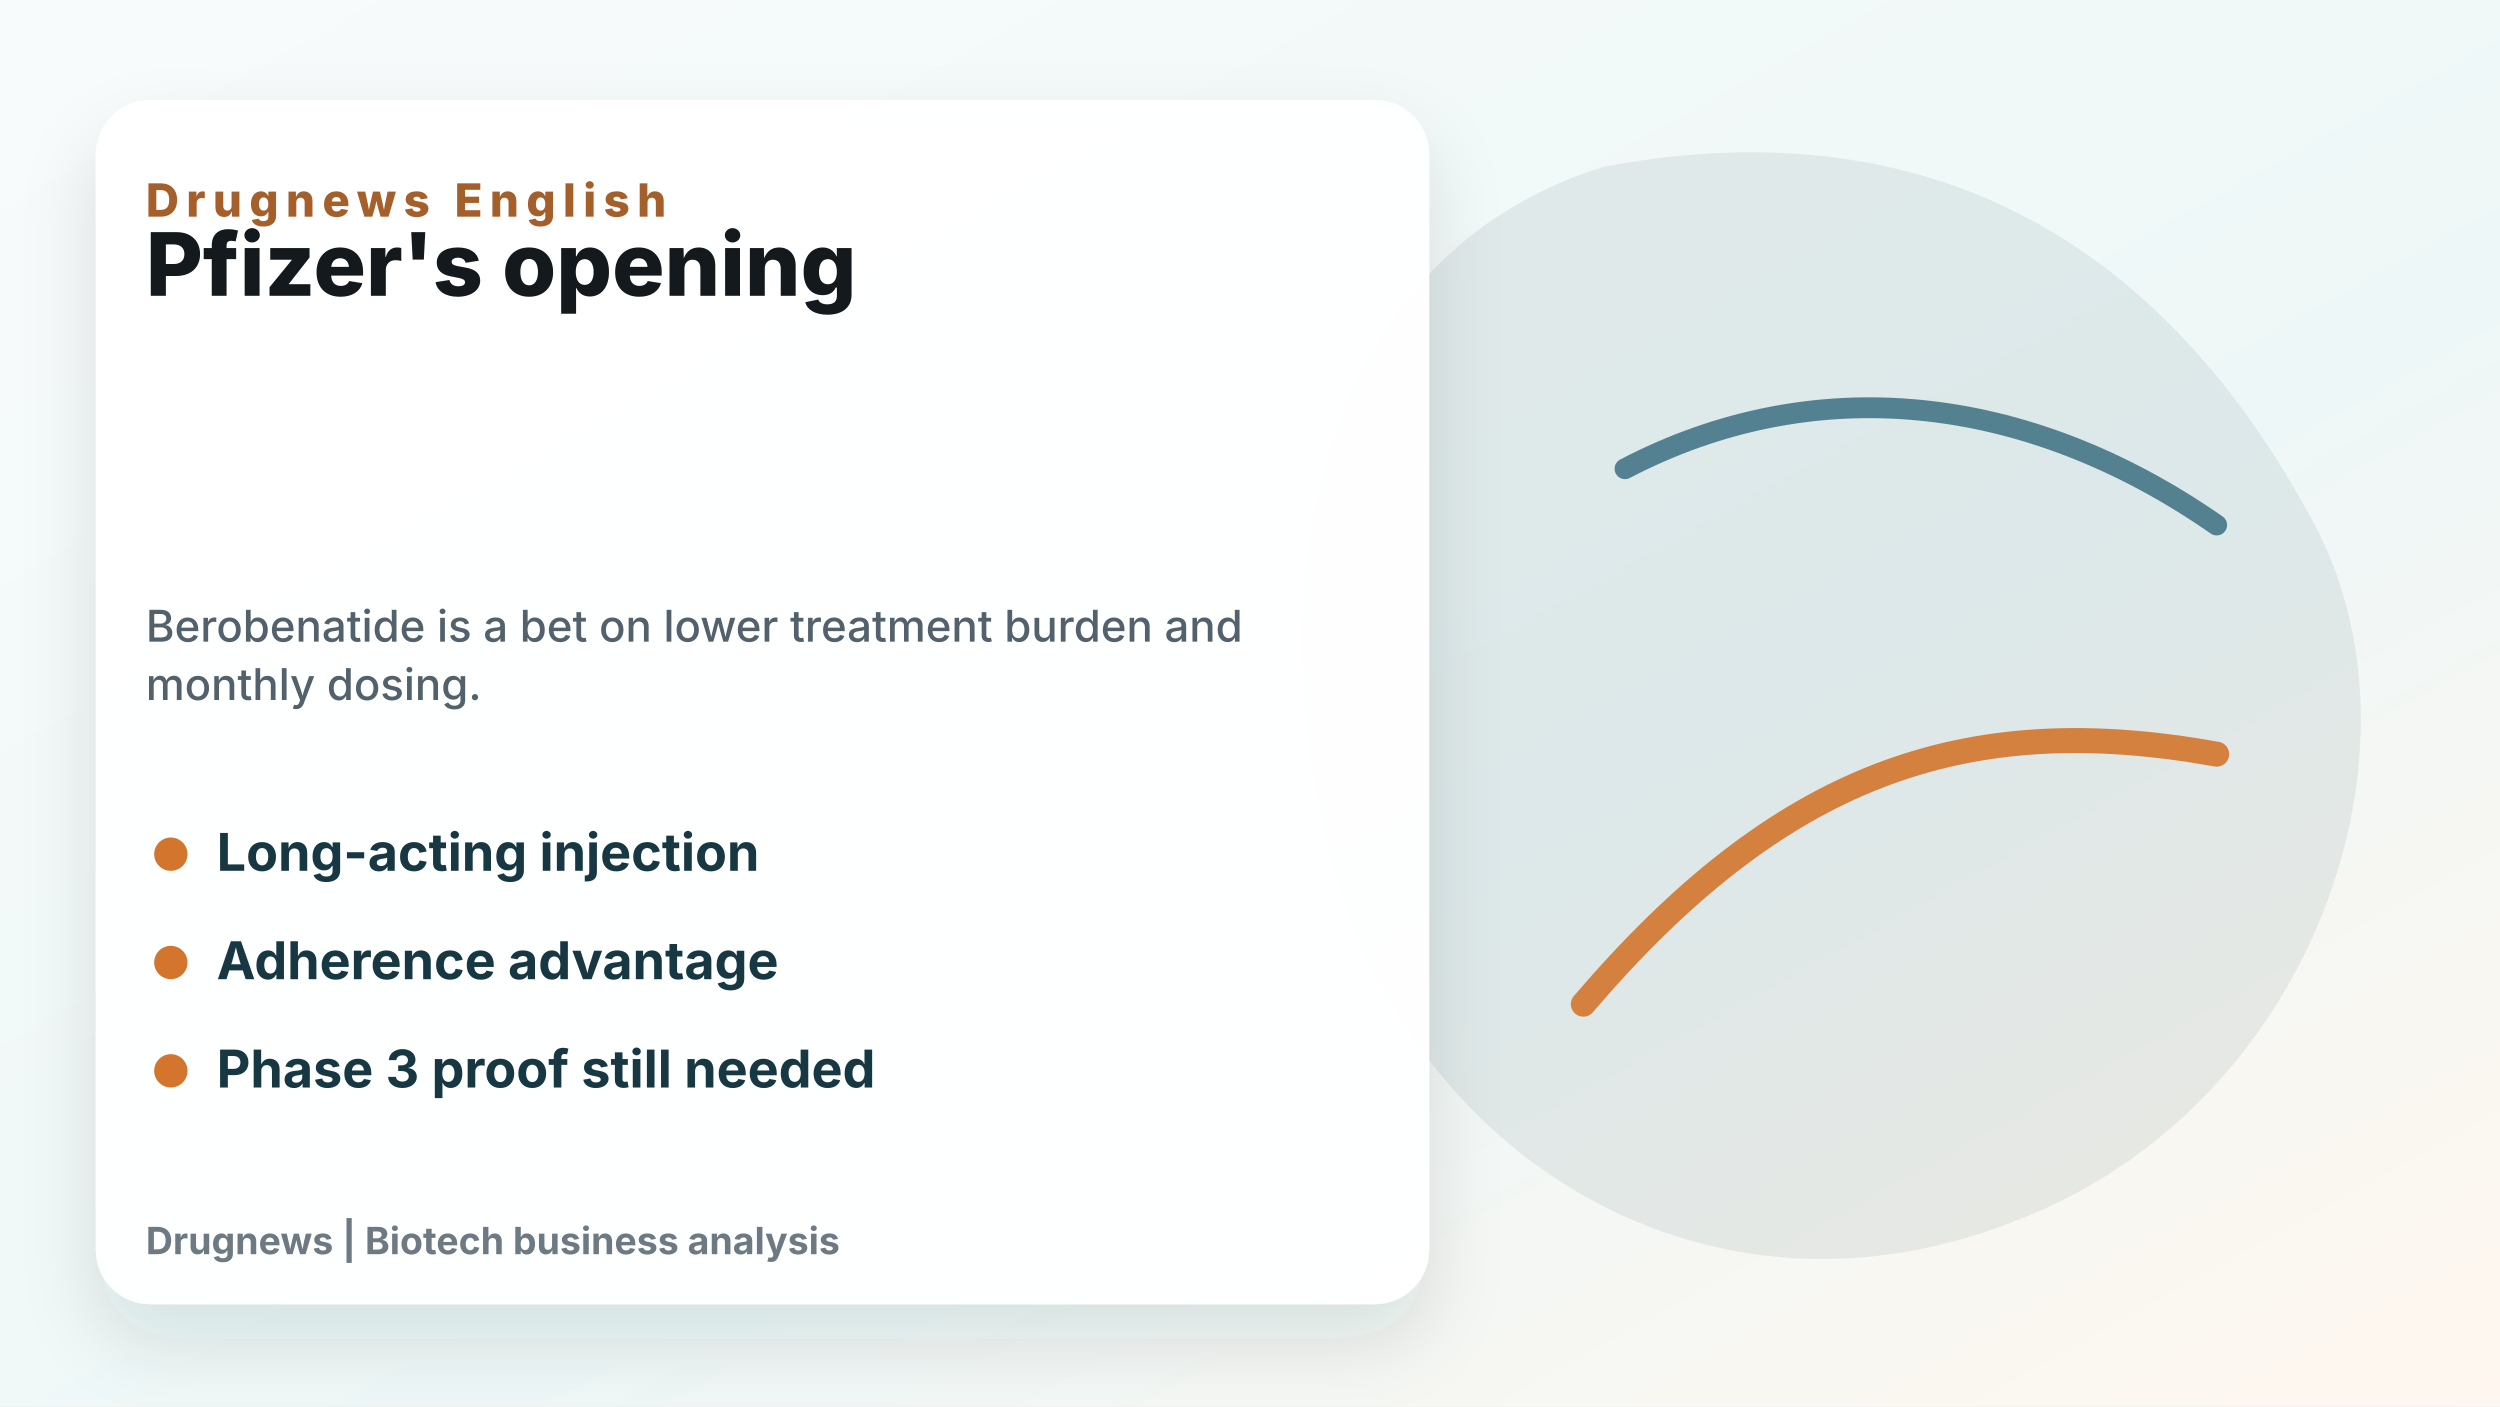
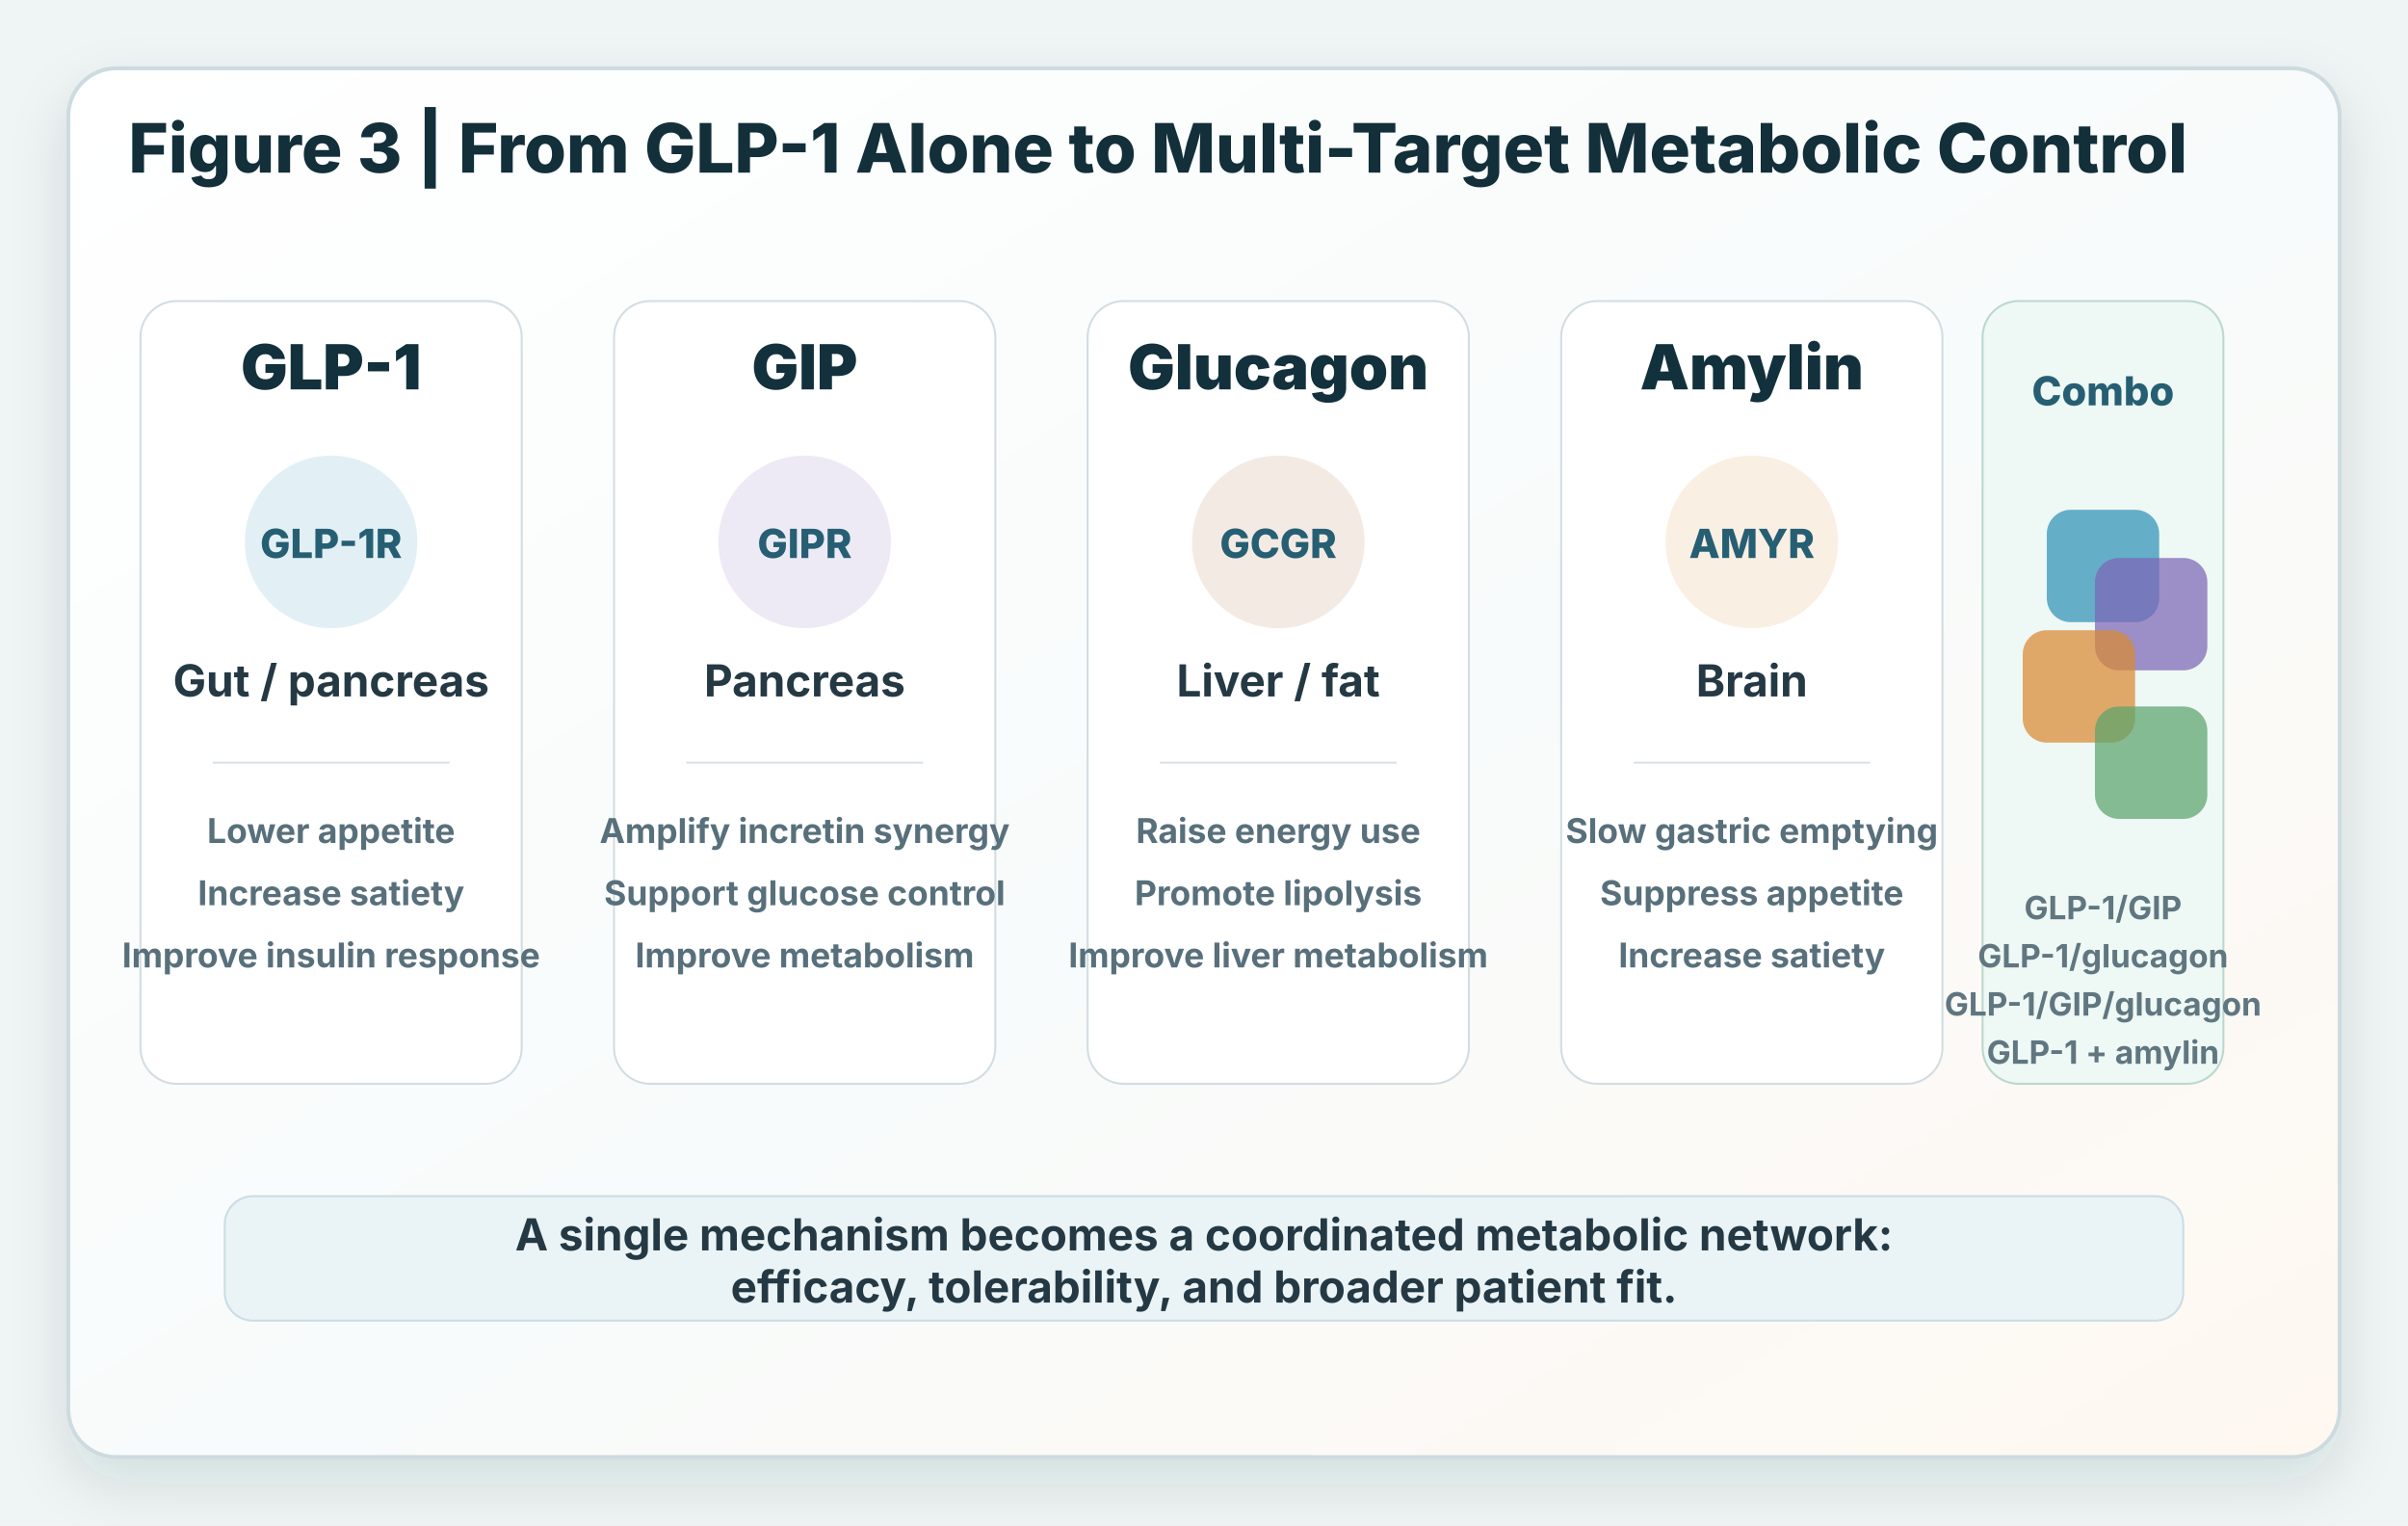
- <svg xmlns="http://www.w3.org/2000/svg" width="1200" height="675" viewBox="0 0 1200 675" role="img" aria-label="Pfizer's opening">
+ <svg xmlns="http://www.w3.org/2000/svg" width="1200" height="760" viewBox="0 0 1200 760" role="img" aria-label="Figure 3 | From GLP-1 Alone to Multi-Target Metabolic Control">
  <defs>
-     <linearGradient id="bg" x1="0" y1="0" x2="1" y2="1">
-       <stop offset="0%" stop-color="#f8fbfb" />
-       <stop offset="60%" stop-color="#eef7f7" />
-       <stop offset="100%" stop-color="#fff7ef" />
+     <linearGradient id="sheet" x1="0" y1="0" x2="1" y2="1">
+       <stop offset="0%" stop-color="#ffffff" />
+       <stop offset="54%" stop-color="#f8fbfb" />
+       <stop offset="100%" stop-color="#fff8f1" />
    </linearGradient>
-     <filter id="shadow" x="-20%" y="-20%" width="140%" height="140%">
-       <feDropShadow dx="0" dy="18" stdDeviation="18" flood-color="#12313c" flood-opacity="0.12" />
+     <filter id="softShadow" x="-20%" y="-20%" width="140%" height="140%">
+       <feDropShadow dx="0" dy="12" stdDeviation="14" flood-color="#12313c" flood-opacity=".12" />
    </filter>
  </defs>
  <style>
-     .label{font:800 22px Inter,Arial,sans-serif;letter-spacing:.16em;text-transform:uppercase;fill:#a45f2b}
-     .title{font:800 42px Inter,Arial,sans-serif;fill:#14191d}
-     .subtitle{font:500 21px Inter,Arial,sans-serif;fill:#52616b}
-     .point{font:750 25px Inter,Arial,sans-serif;fill:#173843}
-     .small{font:700 18px Inter,Arial,sans-serif;fill:#6d7a83}
+     .title{font:800 34px Inter,Arial,sans-serif;fill:#122f3a}
+     .eyebrow{font:800 18px Inter,Arial,sans-serif;letter-spacing:.12em;fill:#9e5b28;text-transform:uppercase}
+     .label{font:800 25px Inter,Arial,sans-serif;fill:#12313c}
+     .body{font:700 22px Inter,Arial,sans-serif;fill:#243943}
+     .note{font:700 17px Inter,Arial,sans-serif;fill:#58707b}
+     .small{font:700 16px Inter,Arial,sans-serif;fill:#607680}
+     .axis{font:800 20px Inter,Arial,sans-serif;fill:#265f73}
+     .brand{font:900 31px Inter,Arial,sans-serif;fill:#12313c}
  </style>
-   <rect width="1200" height="675" fill="url(#bg)" />
-   <path d="M770 80 C930 50 1040 120 1110 250 C1170 360 1110 530 970 585 C820 646 678 555 640 416 C602 276 634 122 770 80Z" fill="#12313c" opacity="0.08" />
-   <path d="M760 482 C854 372 942 340 1064 362" fill="none" stroke="#d3752c" stroke-width="12" stroke-linecap="round" opacity=".9" />
-   <path d="M780 225 C870 178 972 188 1064 252" fill="none" stroke="#265f73" stroke-width="10" stroke-linecap="round" opacity=".75" />
-   <g filter="url(#shadow)">
-     <rect x="46" y="48" width="640" height="578" rx="26" fill="#fff" opacity=".95" />
+   <rect width="1200" height="760" fill="#eef5f4" />
+   <rect x="34" y="34" width="1132" height="692" rx="24" fill="url(#sheet)" stroke="#cddbe0" stroke-width="2" filter="url(#softShadow)" />
+   <text x="64" y="86" class="title">Figure 3 | From GLP-1 Alone to Multi-Target Metabolic Control</text>
+   <g transform="translate(70 150)">
+     <rect x="0" y="0" width="190" height="390" rx="18" fill="#fff" stroke="#d2dde2" />
+     <text x="95" y="44" class="brand" text-anchor="middle" fill="#2f91b7">GLP-1</text>
+     <circle cx="95" cy="120" r="43" fill="#2f91b7" opacity=".14" />
+     <text x="95" y="128" class="axis" text-anchor="middle" fill="#2f91b7">GLP-1R</text>
+     <text x="95" y="197" class="body" text-anchor="middle">Gut / pancreas</text>
+     <line x1="36" y1="230" x2="154" y2="230" stroke="#d9e3e7" />
+     <text x="95" y="270" class="note" text-anchor="middle">Lower appetite</text>
+     <text x="95" y="301" class="note" text-anchor="middle">Increase satiety</text>
+     <text x="95" y="332" class="note" text-anchor="middle">Improve insulin response</text>
  </g>
-   <text x="70" y="104" class="label">Drugnews English</text>
-   <text x="70" y="142" class="title">Pfizer's opening</text>
-   <text x="70" y="308" class="subtitle">Berobenatide is a bet on lower treatment burden and</text>
-   <text x="70" y="336" class="subtitle">monthly dosing.</text>
-   <g>
-     <circle cx="82" cy="410" r="8" fill="#d3752c" />
-     <text x="104" y="418" class="point">Long-acting injection</text>
+   <g transform="translate(306 150)">
+     <rect x="0" y="0" width="190" height="390" rx="18" fill="#fff" stroke="#d2dde2" />
+     <text x="95" y="44" class="brand" text-anchor="middle" fill="#7d65b5">GIP</text>
+     <circle cx="95" cy="120" r="43" fill="#7d65b5" opacity=".14" />
+     <text x="95" y="128" class="axis" text-anchor="middle" fill="#7d65b5">GIPR</text>
+     <text x="95" y="197" class="body" text-anchor="middle">Pancreas</text>
+     <line x1="36" y1="230" x2="154" y2="230" stroke="#d9e3e7" />
+     <text x="95" y="270" class="note" text-anchor="middle">Amplify incretin synergy</text>
+     <text x="95" y="301" class="note" text-anchor="middle">Support glucose control</text>
+     <text x="95" y="332" class="note" text-anchor="middle">Improve metabolism</text>
  </g>
-   <g>
-     <circle cx="82" cy="462" r="8" fill="#d3752c" />
-     <text x="104" y="470" class="point">Adherence advantage</text>
+   <g transform="translate(542 150)">
+     <rect x="0" y="0" width="190" height="390" rx="18" fill="#fff" stroke="#d2dde2" />
+     <text x="95" y="44" class="brand" text-anchor="middle" fill="#b0653c">Glucagon</text>
+     <circle cx="95" cy="120" r="43" fill="#b0653c" opacity=".14" />
+     <text x="95" y="128" class="axis" text-anchor="middle" fill="#b0653c">GCGR</text>
+     <text x="95" y="197" class="body" text-anchor="middle">Liver / fat</text>
+     <line x1="36" y1="230" x2="154" y2="230" stroke="#d9e3e7" />
+     <text x="95" y="270" class="note" text-anchor="middle">Raise energy use</text>
+     <text x="95" y="301" class="note" text-anchor="middle">Promote lipolysis</text>
+     <text x="95" y="332" class="note" text-anchor="middle">Improve liver metabolism</text>
  </g>
-   <g>
-     <circle cx="82" cy="514" r="8" fill="#d3752c" />
-     <text x="104" y="522" class="point">Phase 3 proof still needed</text>
+   <g transform="translate(778 150)">
+     <rect x="0" y="0" width="190" height="390" rx="18" fill="#fff" stroke="#d2dde2" />
+     <text x="95" y="44" class="brand" text-anchor="middle" fill="#d98933">Amylin</text>
+     <circle cx="95" cy="120" r="43" fill="#d98933" opacity=".14" />
+     <text x="95" y="128" class="axis" text-anchor="middle" fill="#d98933">AMYR</text>
+     <text x="95" y="197" class="body" text-anchor="middle">Brain</text>
+     <line x1="36" y1="230" x2="154" y2="230" stroke="#d9e3e7" />
+     <text x="95" y="270" class="note" text-anchor="middle">Slow gastric emptying</text>
+     <text x="95" y="301" class="note" text-anchor="middle">Suppress appetite</text>
+     <text x="95" y="332" class="note" text-anchor="middle">Increase satiety</text>
  </g>
-   <text x="70" y="602" class="small">Drugnews | Biotech business analysis</text>
+   <g transform="translate(988 150)">
+     <rect x="0" y="0" width="120" height="390" rx="18" fill="#eef8f4" stroke="#bbd8cf" />
+     <text x="60" y="52" class="axis" text-anchor="middle">Combo</text>
+     <rect x="32" y="104" width="56" height="56" rx="12" fill="#2f91b7" opacity=".72" />
+     <rect x="56" y="128" width="56" height="56" rx="12" fill="#7d65b5" opacity=".72" />
+     <rect x="20" y="164" width="56" height="56" rx="12" fill="#d98933" opacity=".72" />
+     <rect x="56" y="202" width="56" height="56" rx="12" fill="#5ba36c" opacity=".72" />
+     <text x="60" y="308" class="small" text-anchor="middle">GLP-1/GIP</text>
+     <text x="60" y="332" class="small" text-anchor="middle">GLP-1/glucagon</text>
+     <text x="60" y="356" class="small" text-anchor="middle">GLP-1/GIP/glucagon</text>
+     <text x="60" y="380" class="small" text-anchor="middle">GLP-1 + amylin</text>
+   </g>
+   <rect x="112" y="596" width="976" height="62" rx="14" fill="#eaf3f6" stroke="#cadde4" />
+   <text x="600" y="623" class="body" text-anchor="middle">A single mechanism becomes a coordinated metabolic network:</text>
+   <text x="600" y="649" class="body" text-anchor="middle">efficacy, tolerability, and broader patient fit.</text>
</svg>
